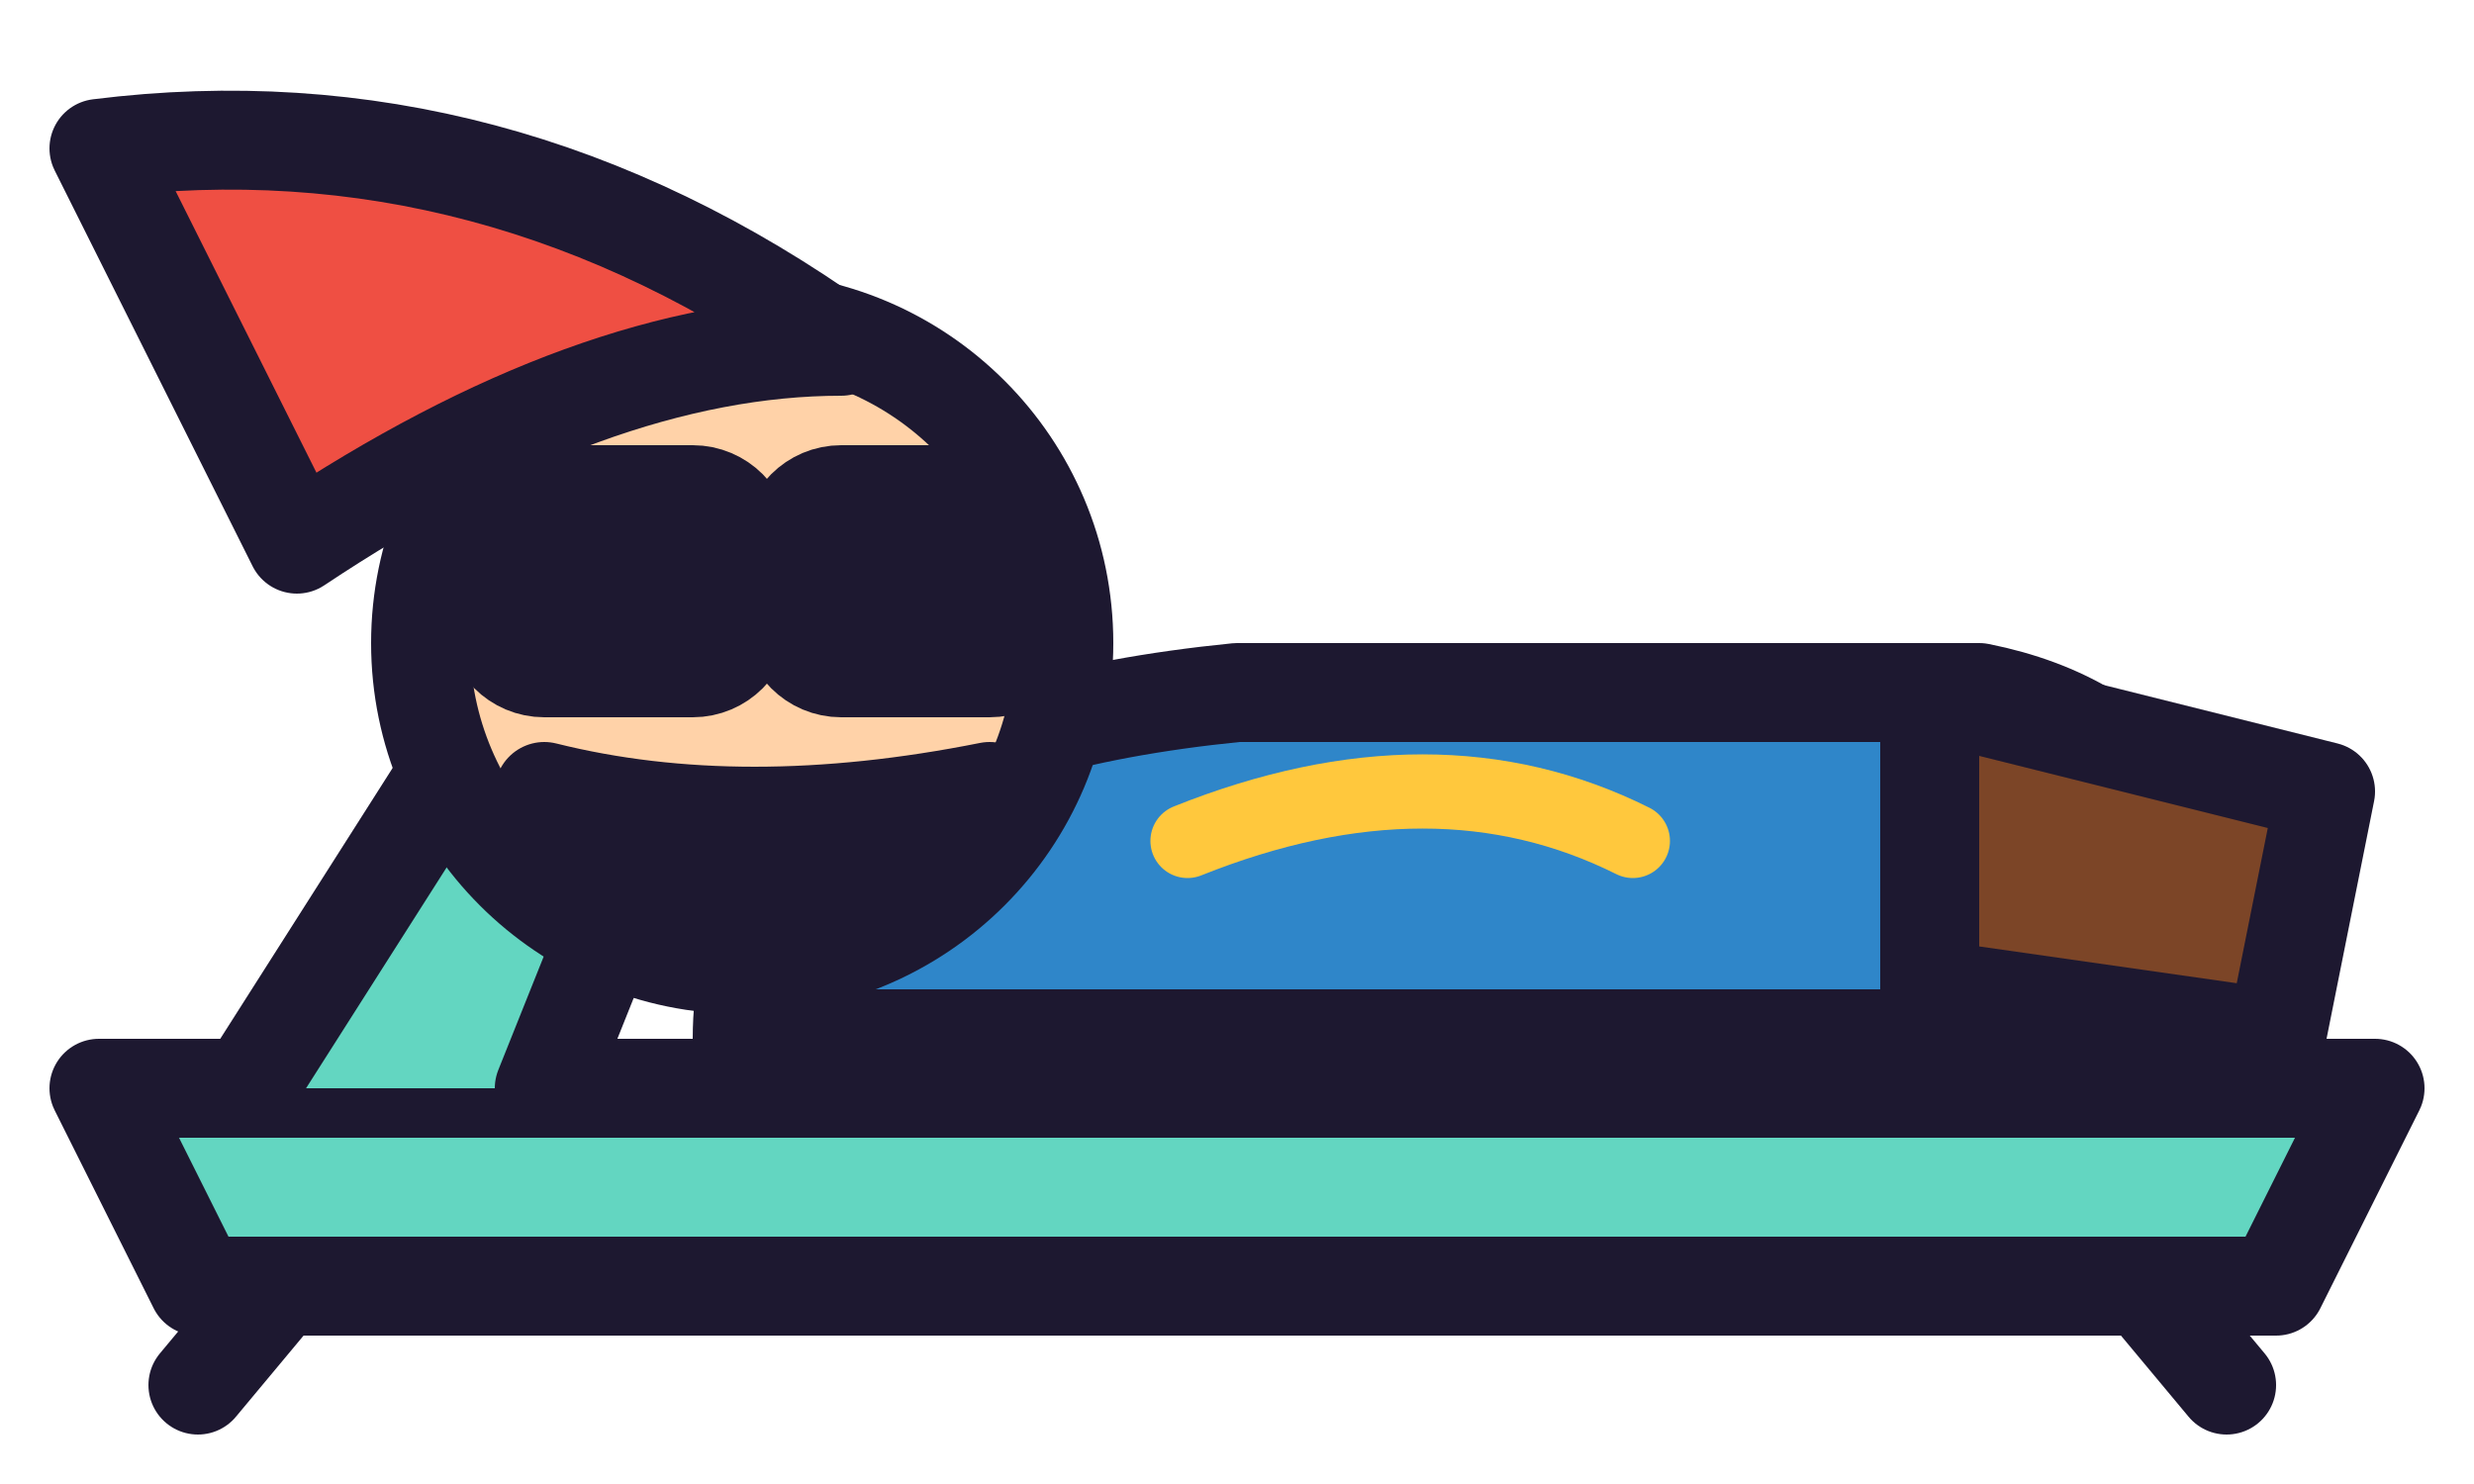
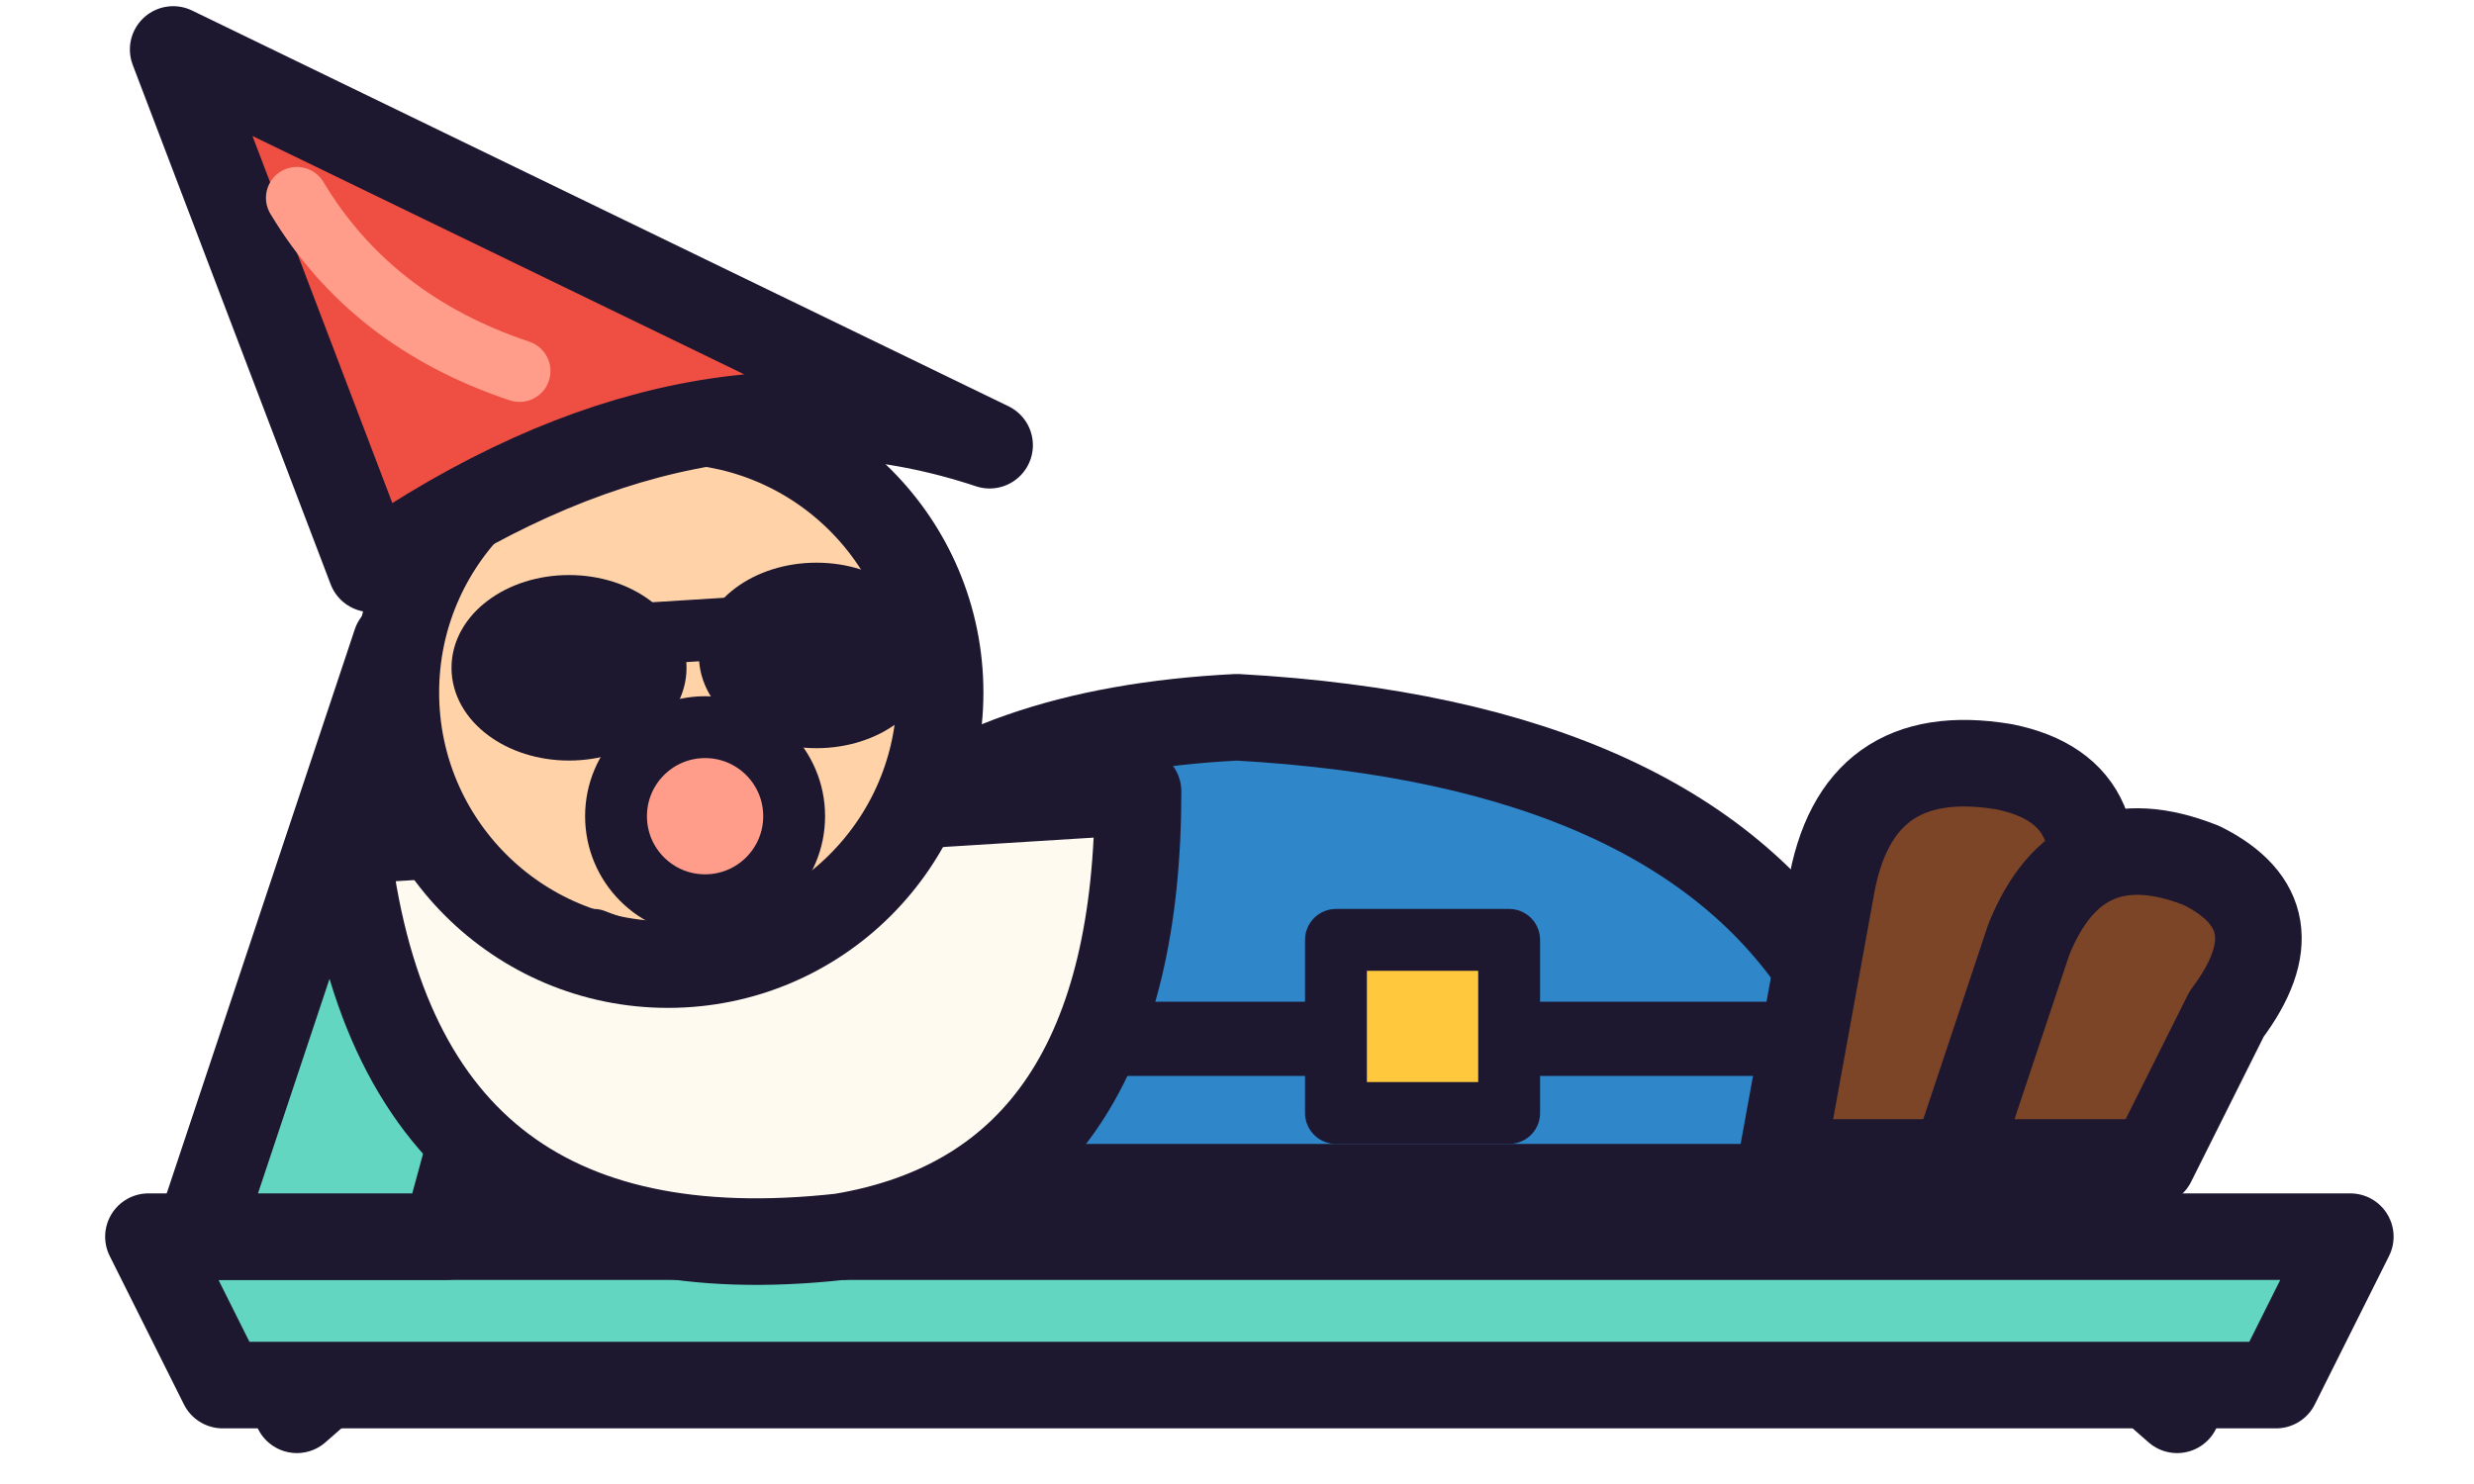
<svg xmlns="http://www.w3.org/2000/svg" viewBox="0 0 100 60" width="100" height="60">
-   <g stroke="#1d1830" stroke-width="4" stroke-linejoin="round" stroke-linecap="round">
-     <path d="M8 56 L18 44 M90 56 L80 44" stroke-width="4" />
-     <path d="M4 44 L96 44 L92 52 L8 52 Z" fill="#63d6c1" />
-     <path d="M10 44 L24 22 L30 24 L22 44" fill="#63d6c1" />
-     <path d="M30 42 Q30 30 50 28 L80 28 Q90 30 90 42 Z" fill="#2f86c9" />
-     <path d="M78 28 L94 32 L92 42 L78 40 Z" fill="#7c4527" />
-     <circle cx="30" cy="26" r="13" fill="#ffd2a8" />
-     <path d="M12 22 L4 6 Q20 4 34 14 Q24 14 12 22 Z" fill="#ef4f43" />
-     <path d="M20 22 L42 22" stroke-width="3" />
-     <rect x="20" y="20" width="10" height="7" rx="2" fill="#1d1830" />
-     <rect x="32" y="20" width="10" height="7" rx="2" fill="#1d1830" />
-     <path d="M22 32 Q30 40 40 32 Q30 34 22 32 Z" fill="#fffaf0" />
-     <path d="M48 34 Q58 30 66 34" stroke="#ffc83d" stroke-width="3" fill="none" />
+   <g stroke="#1d1830" stroke-width="3.5" stroke-linejoin="round" stroke-linecap="round">
+     <path d="M12 57 L20 50 M88 57 L80 50" />
+     <path d="M6 50 L95 50 L92 56 L9 56 Z" fill="#63d6c1" />
+     <path d="M8 50 L16 26 L24 28 L18 50 Z" fill="#63d6c1" />
+     <path d="M30 48 Q30 30 50 29 Q68 30 74 40 L76 48 Z" fill="#2f86c9" />
+     <path d="M44 42 L74 42" stroke-width="3" />
+     <rect x="54" y="38" width="7" height="7" fill="#ffc83d" stroke-width="2.5" />
+     <path d="M72 47 L74 36 Q75 30 81 31 Q86 32 84 38 L81 47 Z" fill="#7c4527" />
+     <path d="M79 47 L82 38 Q84 33 89 35 Q93 37 90 41 L87 47 Z" fill="#7c4527" />
+     <path d="M14 34 Q16 52 34 50 Q46 48 46 32 Z" fill="#fffaf0" />
+     <circle cx="27" cy="28" r="11" fill="#ffd2a8" />
+     <path d="M15 23 L7 2 L40 18 Q28 14 15 23 Z" fill="#ef4f43" />
+     <path d="M12 8 Q15 13 21 15" stroke="#ff9d8a" stroke-width="2.5" fill="none" />
+     <path d="M20 26 L36 25" stroke-width="2.5" />
+     <ellipse cx="23" cy="27" rx="4" ry="3" fill="#1d1830" stroke-width="1.5" />
+     <ellipse cx="33" cy="26.5" rx="4" ry="3" fill="#1d1830" stroke-width="1.5" />
+     <circle cx="28.5" cy="33" r="3.6" fill="#ff9d8a" stroke-width="2.5" />
+     <path d="M24 38 Q29 40 34 37" stroke-width="2.5" fill="none" />
  </g>
</svg>
